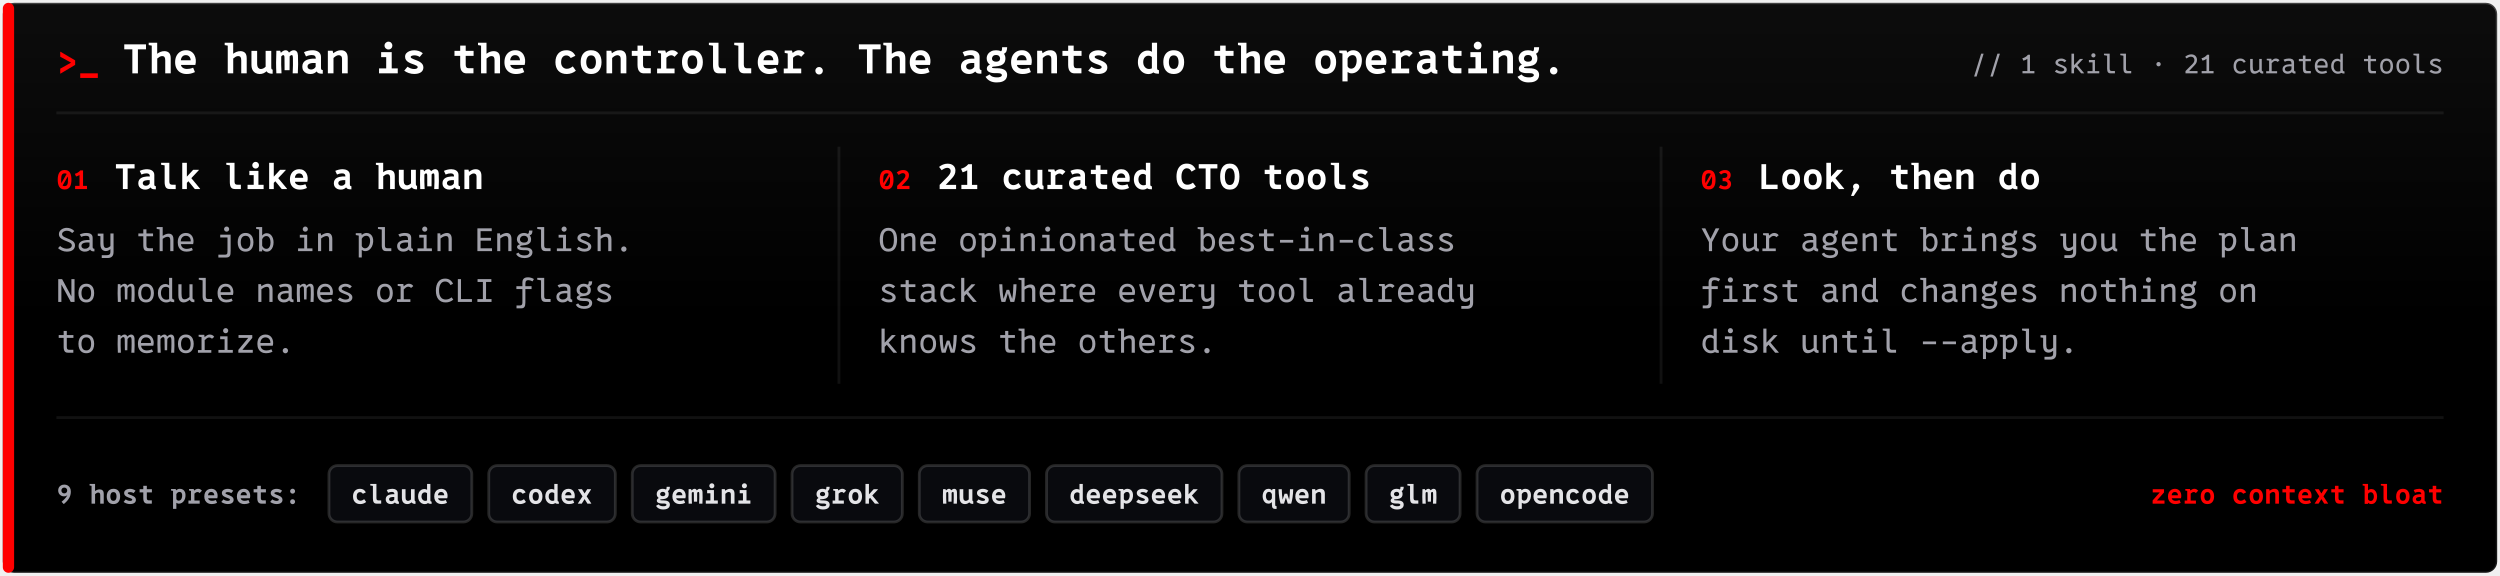
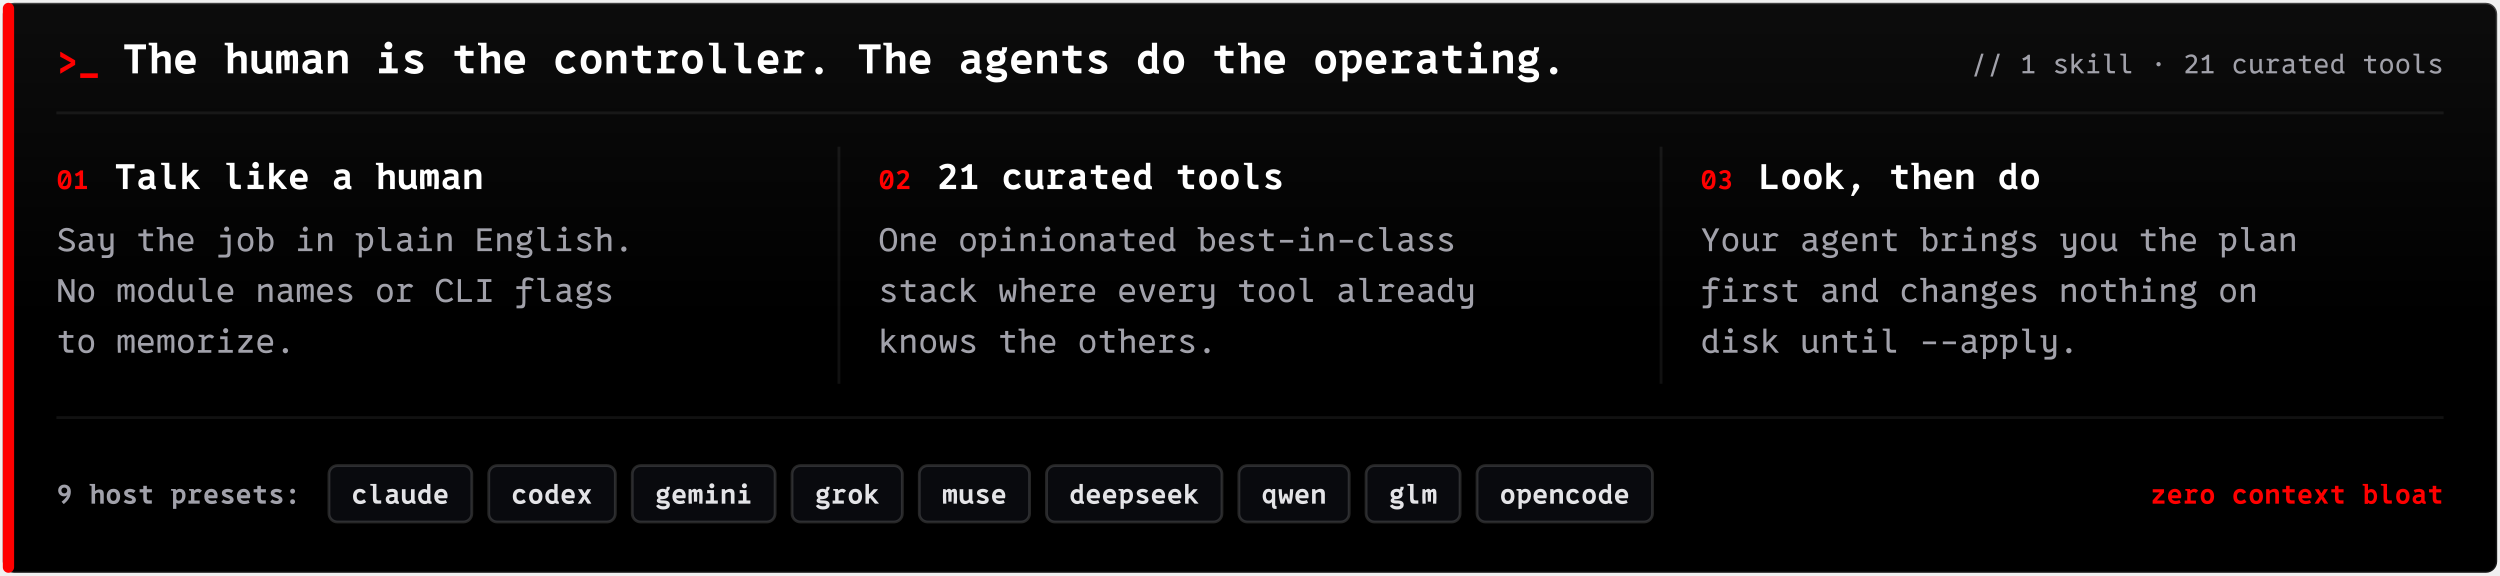
<svg xmlns="http://www.w3.org/2000/svg" viewBox="0 0 886 204" width="100%">
  <defs>
    <path id="b3e" d="M108 -6V134L417 306L108 475V615H118L534 371V242L118 -6Z" />
    <path id="b5f" d="M561 1V-131H59V1Z" />
    <path id="b54" d="M242 0V588H44V710H576V588H378V0Z" />
    <path id="b68" d="M97 0V679L22 692V750H230V480Q268 509 314.5 527Q361 545 409 544Q477 543 519 503.5Q561 464 561 365V0H427V319Q427 375 409 399Q391 423 353 423Q320 423 290 405.5Q260 388 231 363V0Z" />
    <path id="b65" d="M329 -16Q249 -16 185.5 17.5Q122 51 85.5 115.5Q49 180 49 273Q49 365 83.5 430.5Q118 496 178 531Q238 566 316 566Q389 566 440 534.5Q491 503 519.5 450.5Q548 398 554.5 334.5Q561 271 544 206H192Q198 163 239 135.5Q280 108 338 108Q373 108 408.5 114Q444 120 490 139L534 31Q472 3 425.5 -6.5Q379 -16 329 -16ZM190 321H429Q428 374 397 410Q366 446 310 446Q254 446 223 408.5Q192 371 190 321Z" />
    <path id="b75" d="M252 -16Q200 -15 155.5 9Q111 33 84 83.5Q57 134 57 212V550H196V242Q196 166 223.5 136Q251 106 286 106Q315 106 346 120.5Q377 135 404 163V550H542V158Q542 120 548.5 107Q555 94 576 92V-8Q522 -11 483 4.5Q444 20 426 51Q392 20 350 1.5Q308 -17 252 -16Z" />
    <path id="b6d" d="M47 0Q40 123 40 265.5Q40 408 47 554H140L157 503Q184 532 213.5 549Q243 566 273 566Q304 566 324.5 549Q345 532 356 508Q379 531 410 548.5Q441 566 472 566Q519 566 545.5 534.5Q572 503 575 444Q585 227 572 0H446Q451 107 453 201.5Q455 296 452 381Q451 415 445.5 431Q440 447 420 447Q407 447 394 437.5Q381 428 372 417L370 77H248L246 381Q246 415 239 431Q232 447 214 447Q202 447 189 436.5Q176 426 166 415Q162 314 165 212Q168 110 173 0Z" />
    <path id="b61" d="M519 138Q519 110 527 96.5Q535 83 563 81V-8Q494 -10 462.5 2.5Q431 15 411 46Q389 21 351 2.5Q313 -16 259 -16Q204 -16 159 5Q114 26 88 66Q62 106 62 163Q62 218 83 254.5Q104 291 139.5 313Q175 335 218.5 345.5Q262 356 306.5 359Q351 362 391 360V374Q391 408 368 428Q345 448 293 448Q258 448 222.5 439.5Q187 431 152 414L103 519Q155 543 209 554.5Q263 566 314 566Q347 566 382.5 558Q418 550 449 531.5Q480 513 499.5 481Q519 449 519 402ZM189 168Q189 134 215.5 113.5Q242 93 279 94Q320 96 345.5 113.5Q371 131 388 159V254Q354 256 319 254Q284 252 254.5 243Q225 234 207 216Q189 198 189 168Z" />
    <path id="b6e" d="M67 0V554H184L199 492Q239 523 287.5 545Q336 567 394 566Q468 565 510.5 519Q553 473 553 374V0H414V355Q414 404 389.5 424.5Q365 445 337 445Q299 445 265.5 424Q232 403 205 376V0Z" />
    <path id="b69" d="M310 584Q272 584 243 612Q214 640 214 680Q214 720 243 748Q272 776 310 776Q351 776 378.5 748Q406 720 406 680Q406 640 378.5 612Q351 584 310 584ZM80 0V121H255V397H131V519H390V121H538V0Z" />
    <path id="b73" d="M76 66 157 163Q189 139 231.5 123Q274 107 314 106Q355 105 380.5 117.5Q406 130 406 152Q406 172 383.5 186Q361 200 326 212Q291 224 251.5 239Q212 254 177 275Q142 296 119.5 328.5Q97 361 97 408Q97 458 128 493Q159 528 210 546.5Q261 565 321 565Q375 565 430.5 547.5Q486 530 531 493L455 401Q424 423 391.5 432Q359 441 327 441Q295 441 265.5 432Q236 423 235 400Q235 383 257 369.5Q279 356 315 343Q351 330 391 314Q431 298 466.5 275.5Q502 253 524 220.5Q546 188 545 142Q544 68 485 26.5Q426 -15 319 -15Q252 -15 186 8Q120 31 76 66Z" />
    <path id="b74" d="M368 0Q307 0 271.5 26.5Q236 53 221 99Q206 145 206 205V428H66V550H206V679H341V550H534V428H341V211Q341 174 356.5 150Q372 126 415 126H531V0Z" />
    <path id="b63" d="M337 -16Q204 -17 130.5 60Q57 137 57 273Q57 408 127.5 487Q198 566 326 566Q400 566 455.5 532.5Q511 499 545 430L431 375Q415 402 388 420.5Q361 439 323 439Q265 439 230.5 396Q196 353 196 271Q196 197 236.5 154.5Q277 112 335 112Q374 112 410 127.5Q446 143 482 171L557 65Q516 28 457.5 6.5Q399 -15 337 -16Z" />
    <path id="b6f" d="M310 -16Q187 -16 121 63Q55 142 55 275Q55 364 84.5 429Q114 494 171 530Q228 566 310 566Q434 566 499.5 487Q565 408 565 275Q565 142 499 63Q433 -16 310 -16ZM310 109Q372 109 400 156.5Q428 204 428 275Q428 346 400 393Q372 440 310 440Q248 440 219.5 393Q191 346 191 275Q191 204 219.5 156.5Q248 109 310 109Z" />
    <path id="b72" d="M65 0V119H162V487L88 500V558H264L284 499Q316 529 355 548Q394 567 437 566Q487 565 520.5 544Q554 523 579 496L491 403Q476 420 456 431.5Q436 443 413 443Q382 443 351.5 427Q321 411 293 383V119H493V0Z" />
    <path id="b6c" d="M93 750H328V211Q328 191 333.5 170.5Q339 150 357 137Q375 124 411 124H509V0H344Q257 0 225.5 51.5Q194 103 194 201V677L93 693Z" />
    <path id="b2e" d="M310 -28Q272 -28 245 -1Q218 26 218 64Q218 102 245 129Q272 156 310 156Q348 156 375 129Q402 102 402 64Q402 26 375 -1Q348 -28 310 -28Z" />
    <path id="b67" d="M143 -27Q174 -67 216 -81.5Q258 -96 307 -98Q375 -101 409 -85Q443 -69 443 -45Q443 -18 416.5 -6.5Q390 5 339 5H276Q188 5 132 33Q76 61 76 116Q76 151 96.5 175.5Q117 200 151 216Q117 236 94.5 275Q72 314 72 366Q72 423 101 468.5Q130 514 181.5 540Q233 566 302 566Q370 566 422 540Q441 550 445.5 578Q450 606 450 641H573Q573 584 556 542Q539 500 495 480Q531 431 530 366Q530 294 497.5 252.5Q465 211 410.5 192.5Q356 174 289 170Q252 168 227 164Q202 160 202 146Q202 132 232.5 128.5Q263 125 299 125H329Q447 125 510 84.5Q573 44 573 -40Q573 -92 546 -133Q519 -174 462.5 -198Q406 -222 315 -222Q130 -222 44 -84ZM302 285Q350 285 375.5 306.5Q401 328 400 365Q399 402 373 426Q347 450 302 450Q257 450 230 426Q203 402 202 365Q201 328 228.5 306.5Q256 285 302 285Z" />
    <path id="b64" d="M313 -17Q241 -18 182 18.5Q123 55 88 121Q53 187 53 273Q53 365 86 428.5Q119 492 173.5 525Q228 558 292 558Q324 558 350.5 549.5Q377 541 396 527V750H522V135Q522 107 531 93.5Q540 80 568 78V-8Q529 -9 490.5 -2.5Q452 4 432 24Q410 5 380.5 -5.5Q351 -16 313 -17ZM323 107Q342 107 360 110.5Q378 114 395 122V400Q361 432 309 432Q257 432 220 390.5Q183 349 183 272Q183 222 203 184.5Q223 147 255 127Q287 107 323 107Z" />
    <path id="b70" d="M99 -197V487L22 500V558H199L217 507Q243 533 279.5 549.5Q316 566 358 566Q429 566 479.5 532.5Q530 499 555 436.5Q580 374 573 286Q567 199 531.5 135Q496 71 441.5 35.5Q387 0 321 0Q292 0 266.5 11Q241 22 225 33V-197ZM311 115Q369 115 404 161Q439 207 446 286Q452 360 427 403.5Q402 447 343 447Q308 447 276 424.5Q244 402 225 364V174Q237 147 259 131Q281 115 311 115Z" />
    <path id="r2f" d="M377 750H468V740L203 -120H112V-110Z" />
    <path id="r31" d="M91 0V88H275V551Q209 504 125 483L84 574Q144 587 203.5 623Q263 659 298 710H375V88H544V0Z" />
    <path id="r73" d="M83 70 144 137Q184 110 229.5 91.5Q275 73 319 73Q378 73 408 92Q438 111 438 141Q438 170 414 190Q390 210 352 225.5Q314 241 271.5 256Q229 271 191 290.5Q153 310 129 338.5Q105 367 105 409Q105 447 125 476Q145 505 177 525Q209 545 246.5 555Q284 565 320 565Q382 565 428.5 544.5Q475 524 520 486L460 422Q426 448 393.5 462.5Q361 477 320 477Q276 477 240.5 458.5Q205 440 203 411Q202 389 225.5 372.5Q249 356 287 340.5Q325 325 368 308Q411 291 449 269Q487 247 511.5 216Q536 185 536 142Q536 71 479.5 28Q423 -15 319 -15Q252 -15 189 9.5Q126 34 83 70Z" />
    <path id="r6b" d="M464 0 257 249 193 181V0H95V750H193V312L418 550H532V540L318 314L575 10V0Z" />
    <path id="r69" d="M310 606Q278 606 254 629Q230 652 230 686Q230 719 254 742.5Q278 766 310 766Q344 766 367 742.5Q390 719 390 686Q390 652 367 629Q344 606 310 606ZM85 0V86H277V421H139V509H368V86H533V0Z" />
    <path id="r6c" d="M93 750H310V177Q310 157 315 136.5Q320 116 337.5 103Q355 90 391 90H509V0H342Q287 0 259 25.5Q231 51 221.5 91.5Q212 132 212 177V672L93 693Z" />
    <path id="rb7" d="M310 267Q276 267 251.5 291.5Q227 316 227 350Q227 385 251.5 409Q276 433 310 433Q345 433 369 409Q393 385 393 350Q393 316 369 291.5Q345 267 310 267Z" />
    <path id="r32" d="M84 630Q131 673 191 698.5Q251 724 323 724Q385 724 432.5 696.5Q480 669 506.5 622.5Q533 576 533 518Q533 455 513 411Q493 367 462.5 333Q432 299 401 266L232 88H554V0H96V88L272 266Q309 303 346.5 339.5Q384 376 409.5 417.5Q435 459 435 508Q435 561 400.5 598Q366 635 305 635Q263 635 219.5 616.5Q176 598 138 566Z" />
    <path id="r63" d="M337 -16Q210 -17 138 58.5Q66 134 66 273Q66 411 135.5 488.5Q205 566 329 566Q395 566 447.5 532.5Q500 499 527 440L451 405Q433 440 401 459Q369 478 329 478Q250 478 205.5 424Q161 370 161 273Q161 178 207 124.5Q253 71 337 71Q384 71 422 88Q460 105 494 133L544 62Q504 26 450.5 5.5Q397 -15 337 -16Z" />
    <path id="r75" d="M237 -16Q192 -15 155.5 6Q119 27 98 75.5Q77 124 77 206V550H176V257Q176 206 182.5 166.5Q189 127 208 104Q227 81 266 81Q301 81 338.5 96.5Q376 112 423 151V550H519V131Q519 104 531.5 89.5Q544 75 576 73V-8Q510 -11 479 8.5Q448 28 434 67Q391 33 340.5 8Q290 -17 237 -16Z" />
    <path id="r72" d="M67 0V82H179V484L88 500V558H264L274 485Q310 518 350.5 542.5Q391 567 437 566Q480 565 517 546.5Q554 528 573 493L503 434Q487 454 463 464Q439 474 413 474Q379 474 346.5 451Q314 428 277 392V82H483V0Z" />
    <path id="r61" d="M508 131Q508 104 519.5 89.5Q531 75 563 73V-8Q505 -10 474.5 4.5Q444 19 429 49Q404 22 363 3Q322 -16 255 -16Q213 -16 170 2.5Q127 21 98.5 59Q70 97 70 156Q70 211 93.5 247Q117 283 155.5 304Q194 325 239.5 334.5Q285 344 329.5 346.5Q374 349 410 347V361Q410 399 402.5 425Q395 451 370.5 464Q346 477 293 477Q260 477 227.5 470.5Q195 464 154 444L107 519Q159 544 210 555Q261 566 310 566Q337 566 371 561.5Q405 557 436.5 542.5Q468 528 488 497Q508 466 508 413ZM158 161Q158 120 190.5 97Q223 74 264 74Q326 74 359.5 99.5Q393 125 410 156V268Q370 271 326 269.5Q282 268 244 258Q206 248 182 225Q158 202 158 161Z" />
    <path id="r74" d="M353 0Q299 0 271.5 25.5Q244 51 234.5 91.5Q225 132 225 177V462H71V550H225V679H323V550H529V462H323V177Q323 157 328 136.5Q333 116 350.5 103Q368 90 404 90H526V0Z" />
    <path id="r65" d="M328 -16Q249 -16 188 17.5Q127 51 92.5 115.5Q58 180 58 273Q58 414 127 490Q196 566 313 566Q386 566 436 535Q486 504 514 452.5Q542 401 548 339.5Q554 278 537 218H156Q163 164 189 131.5Q215 99 254 84.5Q293 70 338 70Q361 70 403 77Q445 84 495 106L528 30Q461 -1 414 -8.5Q367 -16 328 -16ZM152 303H462Q466 350 449.5 389.5Q433 429 397.5 453.5Q362 478 310 478Q260 478 224.5 453.5Q189 429 170.5 389.5Q152 350 152 303Z" />
    <path id="r64" d="M318 -17Q249 -17 190 19.5Q131 56 95.5 121.5Q60 187 60 273Q60 365 92 428.5Q124 492 177 525Q230 558 292 558Q327 558 356.5 546.5Q386 535 409 515V750H504V131Q504 76 568 73V-8Q491 -10 452 18Q424 3 390 -7Q356 -17 318 -17ZM318 70Q370 70 409 86V428Q393 447 366.5 458.5Q340 470 312 470Q231 470 193 417.5Q155 365 155 273Q155 212 176.5 166Q198 120 235 95Q272 70 318 70Z" />
    <path id="r6f" d="M310 -16Q231 -16 176 20.5Q121 57 93 122.5Q65 188 65 275Q65 363 93 428Q121 493 176 529.5Q231 566 310 566Q390 566 444.5 529.5Q499 493 527 428Q555 363 555 275Q555 188 527 122.5Q499 57 444.5 20.5Q390 -16 310 -16ZM310 71Q365 71 397.5 97.5Q430 124 445 170.5Q460 217 460 275Q460 334 445 379.5Q430 425 397.5 451.5Q365 478 310 478Q256 478 223 451.5Q190 425 175 379.5Q160 334 160 275Q160 217 175 170.5Q190 124 223 97.5Q256 71 310 71Z" />
    <path id="b30" d="M312 -16Q237 -16 186 12Q135 40 105 90Q75 140 62 208Q49 276 49 355Q49 435 62 502.5Q75 570 105 620Q135 670 186 698Q237 726 312 726Q387 726 437.5 698Q488 670 517 620Q546 570 558.5 502.5Q571 435 571 355Q571 276 558.5 208Q546 140 517 90Q488 40 437.5 12Q387 -16 312 -16ZM179 356Q179 318 180.5 285.5Q182 253 187 225L390 576Q361 598 312 598Q255 598 226.5 566Q198 534 188.5 479Q179 424 179 356ZM312 112Q369 112 396.5 144.5Q424 177 432.5 232.5Q441 288 441 356Q441 392 440 423.5Q439 455 435 481L234 134Q263 112 312 112Z" />
    <path id="b31" d="M91 0V120H258V535Q227 515 197 502.5Q167 490 127 478L81 580Q140 595 196.5 629.5Q253 664 288 710H393V120H544V0Z" />
    <path id="b6b" d="M435 0 252 223 208 176V0H76V750H208V354L389 550H550V540L335 311L585 10V0Z" />
    <path id="r53" d="M50 92 113 160Q156 120 211.5 97.5Q267 75 324 75Q395 75 437 103.5Q479 132 479 181Q479 212 457 234Q435 256 399.5 273.5Q364 291 321 307Q278 323 235 342Q192 361 156.5 386Q121 411 99 445.5Q77 480 77 529Q77 577 99.5 614Q122 651 158.5 676Q195 701 238 713.5Q281 726 321 726Q389 726 451 699.5Q513 673 557 624L491 563Q450 603 410.5 619Q371 635 321 635Q288 635 254.5 622.5Q221 610 198 586.5Q175 563 175 531Q175 499 197 476Q219 453 255 435Q291 417 334 400Q377 383 419.5 364Q462 345 498 320.5Q534 296 556 262Q578 228 578 181Q578 92 512.5 38Q447 -16 324 -16Q244 -16 172 15Q100 46 50 92Z" />
    <path id="r79" d="M171 -215V-127H301Q356 -127 386.5 -117.5Q417 -108 429 -85Q441 -62 441 -23V62Q411 36 374.5 18.5Q338 1 293 2Q248 3 210 25Q172 47 150 95.5Q128 144 128 224L130 465L47 477V545H225V275Q225 224 230.5 184Q236 144 254 121Q272 98 311 98Q345 98 378 114.5Q411 131 441 157V550H539V-24Q539 -124 491 -169.5Q443 -215 351 -215Z" />
    <path id="r68" d="M114 0V676L22 692V750H209V475Q252 504 301 524.5Q350 545 399 544Q440 544 472.5 527Q505 510 524.5 471Q544 432 544 365V0H445V339Q445 397 425.5 422Q406 447 366 447Q333 447 294.5 432Q256 417 209 382V0Z" />
    <path id="r6a" d="M340 606Q308 606 284 629Q260 652 260 686Q260 719 284 742.5Q308 766 340 766Q374 766 397 742.5Q420 719 420 686Q420 652 397 629Q374 606 340 606ZM83 -200V-110H286Q325 -110 342 -98Q359 -86 363 -60Q367 -34 367 7V425H141V513H465V7Q465 -44 461 -82.5Q457 -121 442.5 -147.5Q428 -174 396 -187Q364 -200 307 -200Z" />
    <path id="r62" d="M347 -16Q303 -16 267.5 4Q232 24 207 58V-8H112V676L20 692V750H207V483Q232 517 267.5 537.5Q303 558 347 558Q401 558 441 534.5Q481 511 508 470Q535 429 548.5 378Q562 327 562 271Q562 196 538 130.5Q514 65 466 24.5Q418 -16 347 -16ZM336 71Q373 71 398.5 89Q424 107 439 136.5Q454 166 461 201.5Q468 237 468 271Q468 305 461 340Q454 375 439 404.5Q424 434 398.5 452Q373 470 336 470Q291 470 258 440.5Q225 411 207 369V168Q225 127 258 99Q291 71 336 71Z" />
    <path id="r6e" d="M87 0V554H173L182 487Q226 521 281 544Q336 567 387 566Q425 566 458 547.5Q491 529 511 487.5Q531 446 531 377V0H432V361Q432 419 412.5 444.5Q393 470 353 470Q318 470 276.5 452.5Q235 435 183 394V0Z" />
    <path id="r70" d="M115 -197V484L22 500V558H199L209 502Q235 528 273.5 547Q312 566 357 566Q421 566 470 533Q519 500 544.5 438.5Q570 377 564 291Q558 208 525 142Q492 76 438.5 38Q385 0 316 0Q282 0 255.5 11Q229 22 209 38V-197ZM312 87Q356 87 389 114.5Q422 142 442.5 188.5Q463 235 467 291Q474 374 444 426.5Q414 479 347 479Q302 479 265.5 452.5Q229 426 209 385V159Q222 128 249.5 107.5Q277 87 312 87Z" />
    <path id="r45" d="M90 0V710H537V622H189V414H513V326H189V88H545V0Z" />
    <path id="r67" d="M128 -45Q158 -97 206 -115Q254 -133 308 -133Q397 -133 433.5 -105Q470 -77 470 -37Q470 -8 443 10.5Q416 29 339 29H284Q181 29 133 59.5Q85 90 85 129Q85 154 100 171Q115 188 136 199Q157 210 175 214Q133 236 106.5 275.5Q80 315 80 368Q80 425 109 470Q138 515 188 540.5Q238 566 302 566Q367 566 419 538Q444 545 451.5 574Q459 603 459 641H564Q564 580 545.5 543Q527 506 478 492Q499 467 510.5 435.5Q522 404 522 368Q522 302 490 262Q458 222 405 203.5Q352 185 289 182Q244 180 213.5 171Q183 162 183 144Q183 130 201 123.5Q219 117 245.5 115.5Q272 114 299 114H329Q454 114 509 73.5Q564 33 564 -33Q564 -113 501 -164.5Q438 -216 310 -216Q223 -216 157.5 -185.5Q92 -155 54 -85ZM302 265Q363 265 395 292Q427 319 426 368Q426 396 411.5 421Q397 446 369.5 462.5Q342 479 302 479Q262 479 234 462.5Q206 446 191.5 421Q177 396 176 368Q175 319 210 292Q245 265 302 265Z" />
    <path id="r2e" d="M310 -19Q276 -19 251.5 5.5Q227 30 227 64Q227 99 251.5 123Q276 147 310 147Q345 147 369 123Q393 99 393 64Q393 30 369 5.5Q345 -19 310 -19Z" />
    <path id="r4e" d="M56 710H177L466 170V710H564V0H447L154 542V0H56Z" />
    <path id="r6d" d="M53 0Q46 123 45 265.5Q44 408 51 554H132L140 502Q167 531 200.5 548.5Q234 566 262 566Q295 566 316 548.5Q337 531 346 502Q372 530 405 548Q438 566 467 566Q513 566 540.5 534.5Q568 503 571 444Q581 227 568 0H473Q477 72 479 146Q481 220 481.5 289Q482 358 479 414Q478 446 470 466Q462 486 433 486Q413 486 391.5 467.5Q370 449 354 427L348 77H272L267 418Q266 450 256 468Q246 486 222 486Q202 486 180 468.5Q158 451 141 428Q136 327 139.5 218.5Q143 110 148 0Z" />
    <path id="r43" d="M340 -16Q195 -16 116 80.5Q37 177 37 352Q37 528 112 627Q187 726 323 726Q412 726 473 685.5Q534 645 571 565L491 525Q464 578 423.5 607Q383 636 324 636Q236 636 186 561Q136 486 136 352Q136 220 189.5 147Q243 74 340 74Q393 74 437 90Q481 106 525 143L580 72Q527 27 469 5.5Q411 -16 340 -16Z" />
    <path id="r4c" d="M101 0V710H199V88H539V0Z" />
    <path id="r49" d="M530 0H90V88H261V622H95V710H525V622H359V88H530Z" />
    <path id="r66" d="M64 489H251V604Q251 663 270.5 696Q290 729 319 744Q348 759 377.5 762.5Q407 766 427 766Q474 766 521.5 752Q569 738 610 713L567 639Q537 657 503.5 667.5Q470 678 444 678Q402 678 380.5 664.5Q359 651 351.5 625Q344 599 344 561V489H537V401H344V-23Q344 -68 335.5 -108.5Q327 -149 300.5 -174.5Q274 -200 219 -200H68V-110H168Q205 -110 222.5 -97Q240 -84 245.5 -63.5Q251 -43 251 -23V401H64Z" />
    <path id="r7a" d="M85 0V88L393 462H91V550H519V462L211 88H535V0Z" />
    <path id="b32" d="M75 632Q124 672 185 698Q246 724 319 724Q421 724 481 670.5Q541 617 541 529Q541 469 520 422Q499 375 467.5 337.5Q436 300 404 266L266 120H560V0H91V120L241 272Q277 308 315.5 348Q354 388 380 430.5Q406 473 406 516Q406 557 378.5 581.5Q351 606 309 606Q268 606 224.5 584.5Q181 563 149 537Z" />
-     <path id="b43" d="M340 -16Q194 -16 111.5 80.5Q29 177 29 352Q29 470 64 553.5Q99 637 164.5 681.5Q230 726 323 726Q414 726 476 684.5Q538 643 575 565L460 497Q438 539 405.5 566Q373 593 325 593Q258 593 214.5 531Q171 469 171 356Q171 247 215.5 185.5Q260 124 338 124Q386 124 424.5 140Q463 156 498 183L583 71Q529 25 470 4.5Q411 -16 340 -16Z" />
-     <path id="b4f" d="M310 -16Q235 -16 182.5 12.5Q130 41 97.5 92Q65 143 50 210Q35 277 35 355Q35 433 50 500Q65 567 97.5 618Q130 669 182.5 697.5Q235 726 310 726Q385 726 437.5 697.5Q490 669 522.5 618Q555 567 570 500Q585 433 585 355Q585 277 570 210Q555 143 522.5 92Q490 41 437.5 12.5Q385 -16 310 -16ZM310 116Q364 116 394.5 149.5Q425 183 437.5 238Q450 293 450 355Q450 418 437.5 472.5Q425 527 394.5 560.5Q364 594 310 594Q256 594 225.5 560.5Q195 527 182.5 472.5Q170 418 170 355Q170 293 182.5 238Q195 183 225.5 149.5Q256 116 310 116Z" />
    <path id="r4f" d="M310 -16Q236 -16 184.5 12.5Q133 41 101 92Q69 143 54.5 210Q40 277 40 355Q40 433 54.5 500Q69 567 101 618Q133 669 184.5 697.5Q236 726 310 726Q384 726 435.5 697.5Q487 669 519 618Q551 567 565.5 500Q580 433 580 355Q580 277 565.5 210Q551 143 519 92Q487 41 435.5 12.5Q384 -16 310 -16ZM310 73Q362 73 395.5 95.5Q429 118 447.5 157.5Q466 197 473.5 248Q481 299 481 355Q481 411 473.5 462Q466 513 447.5 552.5Q429 592 395.5 614.5Q362 637 310 637Q258 637 225 614.5Q192 592 173 552.5Q154 513 146.5 462Q139 411 139 355Q139 299 146.5 248Q154 197 173 157.5Q192 118 225 95.5Q258 73 310 73Z" />
    <path id="r2d" d="M515 350V264H105V350Z" />
    <path id="r77" d="M41 550H137Q140 410 149.5 296Q159 182 176 95L269 377H351L444 95Q461 182 470.5 296Q480 410 483 550H579Q574 368 556 230Q538 92 509 0H389L310 266L231 0H111Q82 92 64 230Q46 368 41 550Z" />
    <path id="r76" d="M57 550H160Q187 439 211 355.5Q235 272 259 207Q283 142 310 87Q337 142 361 207Q385 272 409 355.5Q433 439 460 550H563Q537 444 513.5 363Q490 282 466.5 218.5Q443 155 418.5 102.5Q394 50 365 0H255Q227 50 202 102.5Q177 155 153.5 218.5Q130 282 106.5 363Q83 444 57 550Z" />
    <path id="b33" d="M543 191Q543 138 516.5 90.5Q490 43 440 13.5Q390 -16 319 -16Q249 -16 188 3.5Q127 23 74 57L140 159Q172 141 213 122Q254 103 305 103Q351 103 381.5 129.5Q412 156 412 196Q412 246 375 273Q338 300 275 300H220V422H281Q340 422 371 450Q402 478 402 528Q402 568 372.5 590Q343 612 296 612Q260 612 224.5 595Q189 578 160 552L82 633Q132 680 191 702Q250 724 318 724Q381 724 428 700Q475 676 501.5 633.5Q528 591 528 536Q528 481 506 436Q484 391 436 365Q481 340 512 298.5Q543 257 543 191Z" />
    <path id="b4c" d="M84 0V710H218V125H545V0Z" />
    <path id="b2c" d="M377 12 237 -196H161L238 9Q217 34 217 67Q217 105 243 130.5Q269 156 306 156Q344 156 369.5 130.5Q395 105 395 67Q395 36 376 12Z" />
    <path id="r59" d="M261 0V283L39 700V710H148L310 382L472 710H581V700L359 283V0Z" />
    <path id="s39" d="M66 502Q66 565 94 615.5Q122 666 175 696Q228 726 302 726Q374 726 429.5 693.5Q485 661 516.5 601Q548 541 548 458Q548 318 478.5 203Q409 88 278 -16L196 72Q270 133 326.5 196Q383 259 416 323Q394 304 363 291.5Q332 279 282 279Q220 279 171 309Q122 339 94 389.5Q66 440 66 502ZM299 391Q348 391 379 422.5Q410 454 410 502Q410 549 379 580.5Q348 612 299 612Q251 612 220 581.5Q189 551 189 502Q189 453 220 422Q251 391 299 391Z" />
    <path id="s68" d="M97 0V679L22 692V750H230V480Q268 509 314.5 527Q361 545 409 544Q477 543 519 503.5Q561 464 561 365V0H427V319Q427 375 409 399Q391 423 353 423Q320 423 290 405.5Q260 388 231 363V0Z" />
    <path id="s6f" d="M310 -16Q187 -16 121 63Q55 142 55 275Q55 364 84.5 429Q114 494 171 530Q228 566 310 566Q434 566 499.5 487Q565 408 565 275Q565 142 499 63Q433 -16 310 -16ZM310 109Q372 109 400 156.5Q428 204 428 275Q428 346 400 393Q372 440 310 440Q248 440 219.5 393Q191 346 191 275Q191 204 219.5 156.5Q248 109 310 109Z" />
    <path id="s73" d="M76 66 157 163Q189 139 231.5 123Q274 107 314 106Q355 105 380.5 117.5Q406 130 406 152Q406 172 383.5 186Q361 200 326 212Q291 224 251.5 239Q212 254 177 275Q142 296 119.5 328.5Q97 361 97 408Q97 458 128 493Q159 528 210 546.5Q261 565 321 565Q375 565 430.5 547.5Q486 530 531 493L455 401Q424 423 391.5 432Q359 441 327 441Q295 441 265.5 432Q236 423 235 400Q235 383 257 369.5Q279 356 315 343Q351 330 391 314Q431 298 466.5 275.5Q502 253 524 220.5Q546 188 545 142Q544 68 485 26.5Q426 -15 319 -15Q252 -15 186 8Q120 31 76 66Z" />
    <path id="s74" d="M368 0Q307 0 271.5 26.5Q236 53 221 99Q206 145 206 205V428H66V550H206V679H341V550H534V428H341V211Q341 174 356.5 150Q372 126 415 126H531V0Z" />
    <path id="s70" d="M99 -197V487L22 500V558H199L217 507Q243 533 279.5 549.5Q316 566 358 566Q429 566 479.5 532.5Q530 499 555 436.5Q580 374 573 286Q567 199 531.5 135Q496 71 441.5 35.5Q387 0 321 0Q292 0 266.5 11Q241 22 225 33V-197ZM311 115Q369 115 404 161Q439 207 446 286Q452 360 427 403.5Q402 447 343 447Q308 447 276 424.5Q244 402 225 364V174Q237 147 259 131Q281 115 311 115Z" />
    <path id="s72" d="M65 0V119H162V487L88 500V558H264L284 499Q316 529 355 548Q394 567 437 566Q487 565 520.5 544Q554 523 579 496L491 403Q476 420 456 431.5Q436 443 413 443Q382 443 351.5 427Q321 411 293 383V119H493V0Z" />
    <path id="s65" d="M329 -16Q249 -16 185.5 17.5Q122 51 85.5 115.5Q49 180 49 273Q49 365 83.5 430.5Q118 496 178 531Q238 566 316 566Q389 566 440 534.5Q491 503 519.5 450.5Q548 398 554.5 334.5Q561 271 544 206H192Q198 163 239 135.5Q280 108 338 108Q373 108 408.5 114Q444 120 490 139L534 31Q472 3 425.5 -6.5Q379 -16 329 -16ZM190 321H429Q428 374 397 410Q366 446 310 446Q254 446 223 408.5Q192 371 190 321Z" />
    <path id="s3a" d="M310 381Q271 381 243.5 408.5Q216 436 216 475Q216 514 243.5 541.5Q271 569 310 569Q349 569 376.5 541.5Q404 514 404 475Q404 436 376.5 408.5Q349 381 310 381ZM310 -19Q271 -19 243.5 8.5Q216 36 216 75Q216 114 243.5 141.5Q271 169 310 169Q349 169 376.5 141.5Q404 114 404 75Q404 36 376.5 8.5Q349 -19 310 -19Z" />
    <path id="s63" d="M337 -16Q204 -17 130.5 60Q57 137 57 273Q57 408 127.5 487Q198 566 326 566Q400 566 455.5 532.5Q511 499 545 430L431 375Q415 402 388 420.5Q361 439 323 439Q265 439 230.5 396Q196 353 196 271Q196 197 236.5 154.5Q277 112 335 112Q374 112 410 127.5Q446 143 482 171L557 65Q516 28 457.5 6.5Q399 -15 337 -16Z" />
    <path id="s6c" d="M93 750H328V211Q328 191 333.5 170.5Q339 150 357 137Q375 124 411 124H509V0H344Q257 0 225.5 51.5Q194 103 194 201V677L93 693Z" />
    <path id="s61" d="M519 138Q519 110 527 96.5Q535 83 563 81V-8Q494 -10 462.5 2.5Q431 15 411 46Q389 21 351 2.5Q313 -16 259 -16Q204 -16 159 5Q114 26 88 66Q62 106 62 163Q62 218 83 254.5Q104 291 139.5 313Q175 335 218.5 345.5Q262 356 306.5 359Q351 362 391 360V374Q391 408 368 428Q345 448 293 448Q258 448 222.5 439.5Q187 431 152 414L103 519Q155 543 209 554.5Q263 566 314 566Q347 566 382.5 558Q418 550 449 531.5Q480 513 499.5 481Q519 449 519 402ZM189 168Q189 134 215.5 113.5Q242 93 279 94Q320 96 345.5 113.5Q371 131 388 159V254Q354 256 319 254Q284 252 254.5 243Q225 234 207 216Q189 198 189 168Z" />
    <path id="s75" d="M252 -16Q200 -15 155.5 9Q111 33 84 83.5Q57 134 57 212V550H196V242Q196 166 223.5 136Q251 106 286 106Q315 106 346 120.5Q377 135 404 163V550H542V158Q542 120 548.5 107Q555 94 576 92V-8Q522 -11 483 4.5Q444 20 426 51Q392 20 350 1.5Q308 -17 252 -16Z" />
    <path id="s64" d="M313 -17Q241 -18 182 18.5Q123 55 88 121Q53 187 53 273Q53 365 86 428.5Q119 492 173.5 525Q228 558 292 558Q324 558 350.5 549.5Q377 541 396 527V750H522V135Q522 107 531 93.5Q540 80 568 78V-8Q529 -9 490.5 -2.5Q452 4 432 24Q410 5 380.5 -5.5Q351 -16 313 -17ZM323 107Q342 107 360 110.5Q378 114 395 122V400Q361 432 309 432Q257 432 220 390.5Q183 349 183 272Q183 222 203 184.5Q223 147 255 127Q287 107 323 107Z" />
    <path id="s78" d="M55 0V10L230 279L63 540V550H210L309 388L408 550H555V540L388 279L563 10V0H417L309 174L201 0Z" />
    <path id="s67" d="M143 -27Q174 -67 216 -81.5Q258 -96 307 -98Q375 -101 409 -85Q443 -69 443 -45Q443 -18 416.5 -6.5Q390 5 339 5H276Q188 5 132 33Q76 61 76 116Q76 151 96.5 175.5Q117 200 151 216Q117 236 94.5 275Q72 314 72 366Q72 423 101 468.5Q130 514 181.5 540Q233 566 302 566Q370 566 422 540Q441 550 445.5 578Q450 606 450 641H573Q573 584 556 542Q539 500 495 480Q531 431 530 366Q530 294 497.5 252.5Q465 211 410.5 192.5Q356 174 289 170Q252 168 227 164Q202 160 202 146Q202 132 232.5 128.5Q263 125 299 125H329Q447 125 510 84.5Q573 44 573 -40Q573 -92 546 -133Q519 -174 462.5 -198Q406 -222 315 -222Q130 -222 44 -84ZM302 285Q350 285 375.5 306.5Q401 328 400 365Q399 402 373 426Q347 450 302 450Q257 450 230 426Q203 402 202 365Q201 328 228.5 306.5Q256 285 302 285Z" />
    <path id="s6d" d="M47 0Q40 123 40 265.5Q40 408 47 554H140L157 503Q184 532 213.5 549Q243 566 273 566Q304 566 324.5 549Q345 532 356 508Q379 531 410 548.5Q441 566 472 566Q519 566 545.5 534.5Q572 503 575 444Q585 227 572 0H446Q451 107 453 201.5Q455 296 452 381Q451 415 445.5 431Q440 447 420 447Q407 447 394 437.5Q381 428 372 417L370 77H248L246 381Q246 415 239 431Q232 447 214 447Q202 447 189 436.5Q176 426 166 415Q162 314 165 212Q168 110 173 0Z" />
    <path id="s69" d="M310 584Q272 584 243 612Q214 640 214 680Q214 720 243 748Q272 776 310 776Q351 776 378.5 748Q406 720 406 680Q406 640 378.5 612Q351 584 310 584ZM80 0V121H255V397H131V519H390V121H538V0Z" />
    <path id="s6e" d="M67 0V554H184L199 492Q239 523 287.5 545Q336 567 394 566Q468 565 510.5 519Q553 473 553 374V0H414V355Q414 404 389.5 424.5Q365 445 337 445Q299 445 265.5 424Q232 403 205 376V0Z" />
    <path id="s6b" d="M435 0 252 223 208 176V0H76V750H208V354L389 550H550V540L335 311L585 10V0Z" />
    <path id="s71" d="M529 -200Q473 -200 444.5 -180Q416 -160 406.5 -120.5Q397 -81 397 -21V65Q380 39 345.5 19.5Q311 0 270 0Q196 0 146 40Q96 80 70.5 145Q45 210 45 284Q45 359 70.5 423.5Q96 488 146 527Q196 566 270 566Q316 566 349.5 546.5Q383 527 402 499L423 558H523V-15Q523 -52 527 -68.5Q531 -85 542.5 -90Q554 -95 576 -96V-200ZM286 118Q324 118 352.5 142.5Q381 167 397 206V357Q384 398 355.5 424Q327 450 286 450Q245 450 219.5 425.5Q194 401 182 363Q170 325 170 284Q170 245 182 206.5Q194 168 220 143Q246 118 286 118Z" />
    <path id="s77" d="M31 550H154Q159 315 185 151L259 377H361L435 151Q461 315 466 550H589Q584 368 562.5 230Q541 92 512 0H382L310 232L238 0H108Q79 92 57.5 230Q36 368 31 550Z" />
    <path id="s7a" d="M85 0V122L356 428H89V550H519V428L248 122H537V0Z" />
    <path id="s62" d="M351 -16Q310 -16 278.5 -1.5Q247 13 224 39V-8H96V679L20 692V750H224V505Q246 528 278 543Q310 558 351 558Q422 558 471 517.5Q520 477 545 411.5Q570 346 570 271Q570 195 545.5 129.5Q521 64 472 24Q423 -16 351 -16ZM330 103Q367 103 392.5 126Q418 149 432 187Q446 225 446 271Q446 315 432.5 352Q419 389 393.5 412Q368 435 330 435Q295 435 267.5 417Q240 399 224 370V166Q240 137 267.5 120Q295 103 330 103Z" />
  </defs>
  <defs>
    <linearGradient id="sheen" x1="0" y1="1" x2="0" y2="204.0" gradientUnits="userSpaceOnUse">
      <stop offset="0" stop-color="#ffffff" stop-opacity="0.05" />
      <stop offset="0.55" stop-color="#ffffff" stop-opacity="0" />
    </linearGradient>
    <linearGradient id="edge" x1="0" y1="1" x2="0" y2="204.0" gradientUnits="userSpaceOnUse">
      <stop offset="0" stop-color="#ffffff" stop-opacity="0.22" />
      <stop offset="1" stop-color="#ffffff" stop-opacity="0.09" />
    </linearGradient>
  </defs>
  <rect x="1" y="1" width="884" height="202" rx="4" fill="#000000" />
  <rect x="1" y="1" width="884" height="202" rx="4" fill="url(#sheen)" stroke="url(#edge)" stroke-width="1" />
  <rect x="1" y="1" width="4" height="202" rx="2" fill="#ff0000" />
  <g transform="translate(20.00 26.00) scale(0.01242 -0.01242)">
    <g fill="#ff0000">
      <use href="#b3e" x="0" />
      <use href="#b5f" x="620" />
    </g>
  </g>
  <g transform="translate(43.40 26.00) scale(0.01448 -0.01448)">
    <g fill="#ffffff">
      <use href="#b54" x="0" />
      <use href="#b68" x="620" />
      <use href="#b65" x="1240" />
      <use href="#b68" x="2480" />
      <use href="#b75" x="3100" />
      <use href="#b6d" x="3720" />
      <use href="#b61" x="4340" />
      <use href="#b6e" x="4960" />
      <use href="#b69" x="6200" />
      <use href="#b73" x="6820" />
      <use href="#b74" x="8060" />
      <use href="#b68" x="8680" />
      <use href="#b65" x="9300" />
      <use href="#b63" x="10540" />
      <use href="#b6f" x="11160" />
      <use href="#b6e" x="11780" />
      <use href="#b74" x="12400" />
      <use href="#b72" x="13020" />
      <use href="#b6f" x="13640" />
      <use href="#b6c" x="14260" />
      <use href="#b6c" x="14880" />
      <use href="#b65" x="15500" />
      <use href="#b72" x="16120" />
      <use href="#b2e" x="16740" />
      <use href="#b54" x="17980" />
      <use href="#b68" x="18600" />
      <use href="#b65" x="19220" />
      <use href="#b61" x="20460" />
      <use href="#b67" x="21080" />
      <use href="#b65" x="21700" />
      <use href="#b6e" x="22320" />
      <use href="#b74" x="22940" />
      <use href="#b73" x="23560" />
      <use href="#b64" x="24800" />
      <use href="#b6f" x="25420" />
      <use href="#b74" x="26660" />
      <use href="#b68" x="27280" />
      <use href="#b65" x="27900" />
      <use href="#b6f" x="29140" />
      <use href="#b70" x="29760" />
      <use href="#b65" x="30380" />
      <use href="#b72" x="31000" />
      <use href="#b61" x="31620" />
      <use href="#b74" x="32240" />
      <use href="#b69" x="32860" />
      <use href="#b6e" x="33480" />
      <use href="#b67" x="34100" />
      <use href="#b2e" x="34720" />
    </g>
  </g>
  <g transform="translate(698.61 26.00) scale(0.00931 -0.00931)">
    <g fill="#a1a1aa">
      <use href="#r2f" x="0" />
      <use href="#r2f" x="620" />
      <use href="#r31" x="1860" />
      <use href="#r73" x="3100" />
      <use href="#r6b" x="3720" />
      <use href="#r69" x="4340" />
      <use href="#r6c" x="4960" />
      <use href="#r6c" x="5580" />
      <use href="#rb7" x="6820" />
      <use href="#r32" x="8060" />
      <use href="#r31" x="8680" />
      <use href="#r63" x="9920" />
      <use href="#r75" x="10540" />
      <use href="#r72" x="11160" />
      <use href="#r61" x="11780" />
      <use href="#r74" x="12400" />
      <use href="#r65" x="13020" />
      <use href="#r64" x="13640" />
      <use href="#r74" x="14880" />
      <use href="#r6f" x="15500" />
      <use href="#r6f" x="16120" />
      <use href="#r6c" x="16740" />
      <use href="#r73" x="17360" />
    </g>
  </g>
  <line x1="20" y1="40" x2="866" y2="40" stroke="#ffffff" stroke-opacity="0.07" stroke-width="1" />
  <g transform="translate(20.00 67.00) scale(0.00931 -0.00931)">
    <g fill="#ff0000">
      <use href="#b30" x="0" />
      <use href="#b31" x="620" />
    </g>
  </g>
  <g transform="translate(40.54 67.00) scale(0.01242 -0.01242)">
    <g fill="#ffffff">
      <use href="#b54" x="0" />
      <use href="#b61" x="620" />
      <use href="#b6c" x="1240" />
      <use href="#b6b" x="1860" />
      <use href="#b6c" x="3100" />
      <use href="#b69" x="3720" />
      <use href="#b6b" x="4340" />
      <use href="#b65" x="4960" />
      <use href="#b61" x="6200" />
      <use href="#b68" x="7440" />
      <use href="#b75" x="8060" />
      <use href="#b6d" x="8680" />
      <use href="#b61" x="9300" />
      <use href="#b6e" x="9920" />
    </g>
  </g>
  <g transform="translate(20.00 89.00) scale(0.01138 -0.01138)">
    <g fill="#a1a1aa">
      <use href="#r53" x="0" />
      <use href="#r61" x="620" />
      <use href="#r79" x="1240" />
      <use href="#r74" x="2480" />
      <use href="#r68" x="3100" />
      <use href="#r65" x="3720" />
      <use href="#r6a" x="4960" />
      <use href="#r6f" x="5580" />
      <use href="#r62" x="6200" />
      <use href="#r69" x="7440" />
      <use href="#r6e" x="8060" />
      <use href="#r70" x="9300" />
      <use href="#r6c" x="9920" />
      <use href="#r61" x="10540" />
      <use href="#r69" x="11160" />
      <use href="#r6e" x="11780" />
      <use href="#r45" x="13020" />
      <use href="#r6e" x="13640" />
      <use href="#r67" x="14260" />
      <use href="#r6c" x="14880" />
      <use href="#r69" x="15500" />
      <use href="#r73" x="16120" />
      <use href="#r68" x="16740" />
      <use href="#r2e" x="17360" />
    </g>
  </g>
  <g transform="translate(20.00 107.00) scale(0.01138 -0.01138)">
    <g fill="#a1a1aa">
      <use href="#r4e" x="0" />
      <use href="#r6f" x="620" />
      <use href="#r6d" x="1860" />
      <use href="#r6f" x="2480" />
      <use href="#r64" x="3100" />
      <use href="#r75" x="3720" />
      <use href="#r6c" x="4340" />
      <use href="#r65" x="4960" />
      <use href="#r6e" x="6200" />
      <use href="#r61" x="6820" />
      <use href="#r6d" x="7440" />
      <use href="#r65" x="8060" />
      <use href="#r73" x="8680" />
      <use href="#r6f" x="9920" />
      <use href="#r72" x="10540" />
      <use href="#r43" x="11780" />
      <use href="#r4c" x="12400" />
      <use href="#r49" x="13020" />
      <use href="#r66" x="14260" />
      <use href="#r6c" x="14880" />
      <use href="#r61" x="15500" />
      <use href="#r67" x="16120" />
      <use href="#r73" x="16740" />
    </g>
  </g>
  <g transform="translate(20.00 125.00) scale(0.01138 -0.01138)">
    <g fill="#a1a1aa">
      <use href="#r74" x="0" />
      <use href="#r6f" x="620" />
      <use href="#r6d" x="1860" />
      <use href="#r65" x="2480" />
      <use href="#r6d" x="3100" />
      <use href="#r6f" x="3720" />
      <use href="#r72" x="4340" />
      <use href="#r69" x="4960" />
      <use href="#r7a" x="5580" />
      <use href="#r65" x="6200" />
      <use href="#r2e" x="6820" />
    </g>
  </g>
  <g transform="translate(311.33 67.00) scale(0.00931 -0.00931)">
    <g fill="#ff0000">
      <use href="#b30" x="0" />
      <use href="#b32" x="620" />
    </g>
  </g>
  <g transform="translate(331.88 67.00) scale(0.01242 -0.01242)">
    <g fill="#ffffff">
      <use href="#b32" x="0" />
      <use href="#b31" x="620" />
      <use href="#b63" x="1860" />
      <use href="#b75" x="2480" />
      <use href="#b72" x="3100" />
      <use href="#b61" x="3720" />
      <use href="#b74" x="4340" />
      <use href="#b65" x="4960" />
      <use href="#b64" x="5580" />
-       <use href="#b43" x="6820" />
-       <use href="#b54" x="7440" />
-       <use href="#b4f" x="8060" />
-       <use href="#b74" x="9300" />
-       <use href="#b6f" x="9920" />
-       <use href="#b6f" x="10540" />
-       <use href="#b6c" x="11160" />
-       <use href="#b73" x="11780" />
+       <use href="#b74" x="6820" />
+       <use href="#b6f" x="7440" />
+       <use href="#b6f" x="8060" />
+       <use href="#b6c" x="8680" />
+       <use href="#b73" x="9300" />
    </g>
  </g>
  <g transform="translate(311.33 89.00) scale(0.01138 -0.01138)">
    <g fill="#a1a1aa">
      <use href="#r4f" x="0" />
      <use href="#r6e" x="620" />
      <use href="#r65" x="1240" />
      <use href="#r6f" x="2480" />
      <use href="#r70" x="3100" />
      <use href="#r69" x="3720" />
      <use href="#r6e" x="4340" />
      <use href="#r69" x="4960" />
      <use href="#r6f" x="5580" />
      <use href="#r6e" x="6200" />
      <use href="#r61" x="6820" />
      <use href="#r74" x="7440" />
      <use href="#r65" x="8060" />
      <use href="#r64" x="8680" />
      <use href="#r62" x="9920" />
      <use href="#r65" x="10540" />
      <use href="#r73" x="11160" />
      <use href="#r74" x="11780" />
      <use href="#r2d" x="12400" />
      <use href="#r69" x="13020" />
      <use href="#r6e" x="13640" />
      <use href="#r2d" x="14260" />
      <use href="#r63" x="14880" />
      <use href="#r6c" x="15500" />
      <use href="#r61" x="16120" />
      <use href="#r73" x="16740" />
      <use href="#r73" x="17360" />
    </g>
  </g>
  <g transform="translate(311.33 107.00) scale(0.01138 -0.01138)">
    <g fill="#a1a1aa">
      <use href="#r73" x="0" />
      <use href="#r74" x="620" />
      <use href="#r61" x="1240" />
      <use href="#r63" x="1860" />
      <use href="#r6b" x="2480" />
      <use href="#r77" x="3720" />
      <use href="#r68" x="4340" />
      <use href="#r65" x="4960" />
      <use href="#r72" x="5580" />
      <use href="#r65" x="6200" />
      <use href="#r65" x="7440" />
      <use href="#r76" x="8060" />
      <use href="#r65" x="8680" />
      <use href="#r72" x="9300" />
      <use href="#r79" x="9920" />
      <use href="#r74" x="11160" />
      <use href="#r6f" x="11780" />
      <use href="#r6f" x="12400" />
      <use href="#r6c" x="13020" />
      <use href="#r61" x="14260" />
      <use href="#r6c" x="14880" />
      <use href="#r72" x="15500" />
      <use href="#r65" x="16120" />
      <use href="#r61" x="16740" />
      <use href="#r64" x="17360" />
      <use href="#r79" x="17980" />
    </g>
  </g>
  <g transform="translate(311.33 125.00) scale(0.01138 -0.01138)">
    <g fill="#a1a1aa">
      <use href="#r6b" x="0" />
      <use href="#r6e" x="620" />
      <use href="#r6f" x="1240" />
      <use href="#r77" x="1860" />
      <use href="#r73" x="2480" />
      <use href="#r74" x="3720" />
      <use href="#r68" x="4340" />
      <use href="#r65" x="4960" />
      <use href="#r6f" x="6200" />
      <use href="#r74" x="6820" />
      <use href="#r68" x="7440" />
      <use href="#r65" x="8060" />
      <use href="#r72" x="8680" />
      <use href="#r73" x="9300" />
      <use href="#r2e" x="9920" />
    </g>
  </g>
  <line x1="297.33" y1="52" x2="297.33" y2="136" stroke="#ffffff" stroke-opacity="0.07" stroke-width="1" />
  <g transform="translate(602.67 67.00) scale(0.00931 -0.00931)">
    <g fill="#ff0000">
      <use href="#b30" x="0" />
      <use href="#b33" x="620" />
    </g>
  </g>
  <g transform="translate(623.21 67.00) scale(0.01242 -0.01242)">
    <g fill="#ffffff">
      <use href="#b4c" x="0" />
      <use href="#b6f" x="620" />
      <use href="#b6f" x="1240" />
      <use href="#b6b" x="1860" />
      <use href="#b2c" x="2480" />
      <use href="#b74" x="3720" />
      <use href="#b68" x="4340" />
      <use href="#b65" x="4960" />
      <use href="#b6e" x="5580" />
      <use href="#b64" x="6820" />
      <use href="#b6f" x="7440" />
    </g>
  </g>
  <g transform="translate(602.67 89.00) scale(0.01138 -0.01138)">
    <g fill="#a1a1aa">
      <use href="#r59" x="0" />
      <use href="#r6f" x="620" />
      <use href="#r75" x="1240" />
      <use href="#r72" x="1860" />
      <use href="#r61" x="3100" />
      <use href="#r67" x="3720" />
      <use href="#r65" x="4340" />
      <use href="#r6e" x="4960" />
      <use href="#r74" x="5580" />
      <use href="#r62" x="6820" />
      <use href="#r72" x="7440" />
      <use href="#r69" x="8060" />
      <use href="#r6e" x="8680" />
      <use href="#r67" x="9300" />
      <use href="#r73" x="9920" />
      <use href="#r79" x="11160" />
      <use href="#r6f" x="11780" />
      <use href="#r75" x="12400" />
      <use href="#r74" x="13640" />
      <use href="#r68" x="14260" />
      <use href="#r65" x="14880" />
      <use href="#r70" x="16120" />
      <use href="#r6c" x="16740" />
      <use href="#r61" x="17360" />
      <use href="#r6e" x="17980" />
    </g>
  </g>
  <g transform="translate(602.67 107.00) scale(0.01138 -0.01138)">
    <g fill="#a1a1aa">
      <use href="#r66" x="0" />
      <use href="#r69" x="620" />
      <use href="#r72" x="1240" />
      <use href="#r73" x="1860" />
      <use href="#r74" x="2480" />
      <use href="#r61" x="3720" />
      <use href="#r6e" x="4340" />
      <use href="#r64" x="4960" />
      <use href="#r63" x="6200" />
      <use href="#r68" x="6820" />
      <use href="#r61" x="7440" />
      <use href="#r6e" x="8060" />
      <use href="#r67" x="8680" />
      <use href="#r65" x="9300" />
      <use href="#r73" x="9920" />
      <use href="#r6e" x="11160" />
      <use href="#r6f" x="11780" />
      <use href="#r74" x="12400" />
      <use href="#r68" x="13020" />
      <use href="#r69" x="13640" />
      <use href="#r6e" x="14260" />
      <use href="#r67" x="14880" />
      <use href="#r6f" x="16120" />
      <use href="#r6e" x="16740" />
    </g>
  </g>
  <g transform="translate(602.67 125.00) scale(0.01138 -0.01138)">
    <g fill="#a1a1aa">
      <use href="#r64" x="0" />
      <use href="#r69" x="620" />
      <use href="#r73" x="1240" />
      <use href="#r6b" x="1860" />
      <use href="#r75" x="3100" />
      <use href="#r6e" x="3720" />
      <use href="#r74" x="4340" />
      <use href="#r69" x="4960" />
      <use href="#r6c" x="5580" />
      <use href="#r2d" x="6820" />
      <use href="#r2d" x="7440" />
      <use href="#r61" x="8060" />
      <use href="#r70" x="8680" />
      <use href="#r70" x="9300" />
      <use href="#r6c" x="9920" />
      <use href="#r79" x="10540" />
      <use href="#r2e" x="11160" />
    </g>
  </g>
  <line x1="588.67" y1="52" x2="588.67" y2="136" stroke="#ffffff" stroke-opacity="0.07" stroke-width="1" />
  <line x1="20" y1="148" x2="866" y2="148" stroke="#ffffff" stroke-opacity="0.07" stroke-width="1" />
  <g transform="translate(20.00 178.50) scale(0.00931 -0.00931)">
    <g fill="#a1a1aa">
      <use href="#s39" x="0" />
      <use href="#s68" x="1240" />
      <use href="#s6f" x="1860" />
      <use href="#s73" x="2480" />
      <use href="#s74" x="3100" />
      <use href="#s70" x="4340" />
      <use href="#s72" x="4960" />
      <use href="#s65" x="5580" />
      <use href="#s73" x="6200" />
      <use href="#s65" x="6820" />
      <use href="#s74" x="7440" />
      <use href="#s73" x="8060" />
      <use href="#s3a" x="8680" />
    </g>
  </g>
  <rect x="116.58" y="165" width="50.63" height="20" rx="3" fill="#090a0e" stroke="#ffffff" stroke-opacity="0.15" stroke-width="1" />
  <g transform="translate(124.58 178.50) scale(0.00931 -0.00931)">
    <g fill="#e4e4e7">
      <use href="#s63" x="0" />
      <use href="#s6c" x="620" />
      <use href="#s61" x="1240" />
      <use href="#s75" x="1860" />
      <use href="#s64" x="2480" />
      <use href="#s65" x="3100" />
    </g>
  </g>
  <rect x="173.21" y="165" width="44.86" height="20" rx="3" fill="#090a0e" stroke="#ffffff" stroke-opacity="0.15" stroke-width="1" />
  <g transform="translate(181.21 178.50) scale(0.00931 -0.00931)">
    <g fill="#e4e4e7">
      <use href="#s63" x="0" />
      <use href="#s6f" x="620" />
      <use href="#s64" x="1240" />
      <use href="#s65" x="1860" />
      <use href="#s78" x="2480" />
    </g>
  </g>
  <rect x="224.07" y="165" width="50.63" height="20" rx="3" fill="#090a0e" stroke="#ffffff" stroke-opacity="0.15" stroke-width="1" />
  <g transform="translate(232.07 178.50) scale(0.00931 -0.00931)">
    <g fill="#e4e4e7">
      <use href="#s67" x="0" />
      <use href="#s65" x="620" />
      <use href="#s6d" x="1240" />
      <use href="#s69" x="1860" />
      <use href="#s6e" x="2480" />
      <use href="#s69" x="3100" />
    </g>
  </g>
  <rect x="280.70" y="165" width="39.09" height="20" rx="3" fill="#090a0e" stroke="#ffffff" stroke-opacity="0.15" stroke-width="1" />
  <g transform="translate(288.70 178.50) scale(0.00931 -0.00931)">
    <g fill="#e4e4e7">
      <use href="#s67" x="0" />
      <use href="#s72" x="620" />
      <use href="#s6f" x="1240" />
      <use href="#s6b" x="1860" />
    </g>
  </g>
  <rect x="325.79" y="165" width="39.09" height="20" rx="3" fill="#090a0e" stroke="#ffffff" stroke-opacity="0.15" stroke-width="1" />
  <g transform="translate(333.79 178.50) scale(0.00931 -0.00931)">
    <g fill="#e4e4e7">
      <use href="#s6d" x="0" />
      <use href="#s75" x="620" />
      <use href="#s73" x="1240" />
      <use href="#s65" x="1860" />
    </g>
  </g>
  <rect x="370.88" y="165" width="62.18" height="20" rx="3" fill="#090a0e" stroke="#ffffff" stroke-opacity="0.15" stroke-width="1" />
  <g transform="translate(378.88 178.50) scale(0.00931 -0.00931)">
    <g fill="#e4e4e7">
      <use href="#s64" x="0" />
      <use href="#s65" x="620" />
      <use href="#s65" x="1240" />
      <use href="#s70" x="1860" />
      <use href="#s73" x="2480" />
      <use href="#s65" x="3100" />
      <use href="#s65" x="3720" />
      <use href="#s6b" x="4340" />
    </g>
  </g>
  <rect x="439.06" y="165" width="39.09" height="20" rx="3" fill="#090a0e" stroke="#ffffff" stroke-opacity="0.15" stroke-width="1" />
  <g transform="translate(447.06 178.50) scale(0.00931 -0.00931)">
    <g fill="#e4e4e7">
      <use href="#s71" x="0" />
      <use href="#s77" x="620" />
      <use href="#s65" x="1240" />
      <use href="#s6e" x="1860" />
    </g>
  </g>
  <rect x="484.14" y="165" width="33.32" height="20" rx="3" fill="#090a0e" stroke="#ffffff" stroke-opacity="0.15" stroke-width="1" />
  <g transform="translate(492.14 178.50) scale(0.00931 -0.00931)">
    <g fill="#e4e4e7">
      <use href="#s67" x="0" />
      <use href="#s6c" x="620" />
      <use href="#s6d" x="1240" />
    </g>
  </g>
  <rect x="523.46" y="165" width="62.18" height="20" rx="3" fill="#090a0e" stroke="#ffffff" stroke-opacity="0.15" stroke-width="1" />
  <g transform="translate(531.46 178.50) scale(0.00931 -0.00931)">
    <g fill="#e4e4e7">
      <use href="#s6f" x="0" />
      <use href="#s70" x="620" />
      <use href="#s65" x="1240" />
      <use href="#s6e" x="1860" />
      <use href="#s63" x="2480" />
      <use href="#s6f" x="3100" />
      <use href="#s64" x="3720" />
      <use href="#s65" x="4340" />
    </g>
  </g>
  <g transform="translate(762.10 178.50) scale(0.00931 -0.00931)">
    <g fill="#ff0000">
      <use href="#s7a" x="0" />
      <use href="#s65" x="620" />
      <use href="#s72" x="1240" />
      <use href="#s6f" x="1860" />
      <use href="#s63" x="3100" />
      <use href="#s6f" x="3720" />
      <use href="#s6e" x="4340" />
      <use href="#s74" x="4960" />
      <use href="#s65" x="5580" />
      <use href="#s78" x="6200" />
      <use href="#s74" x="6820" />
      <use href="#s62" x="8060" />
      <use href="#s6c" x="8680" />
      <use href="#s6f" x="9300" />
      <use href="#s61" x="9920" />
      <use href="#s74" x="10540" />
    </g>
  </g>
</svg>
